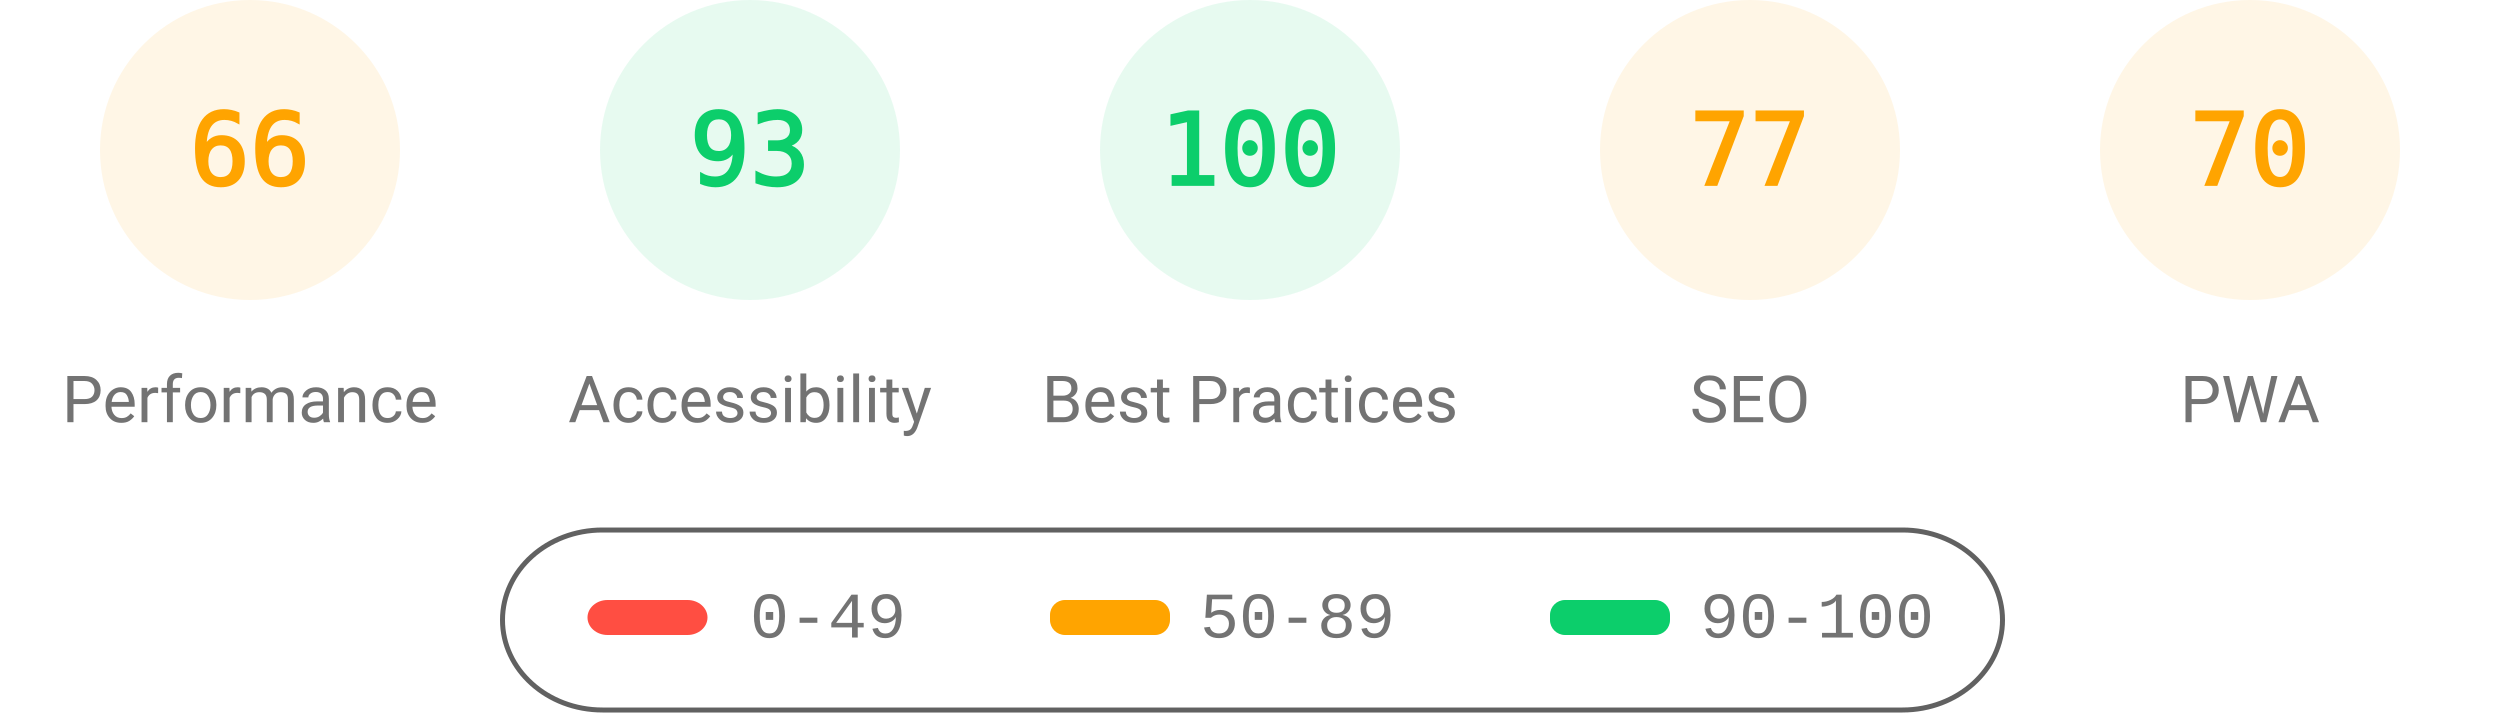
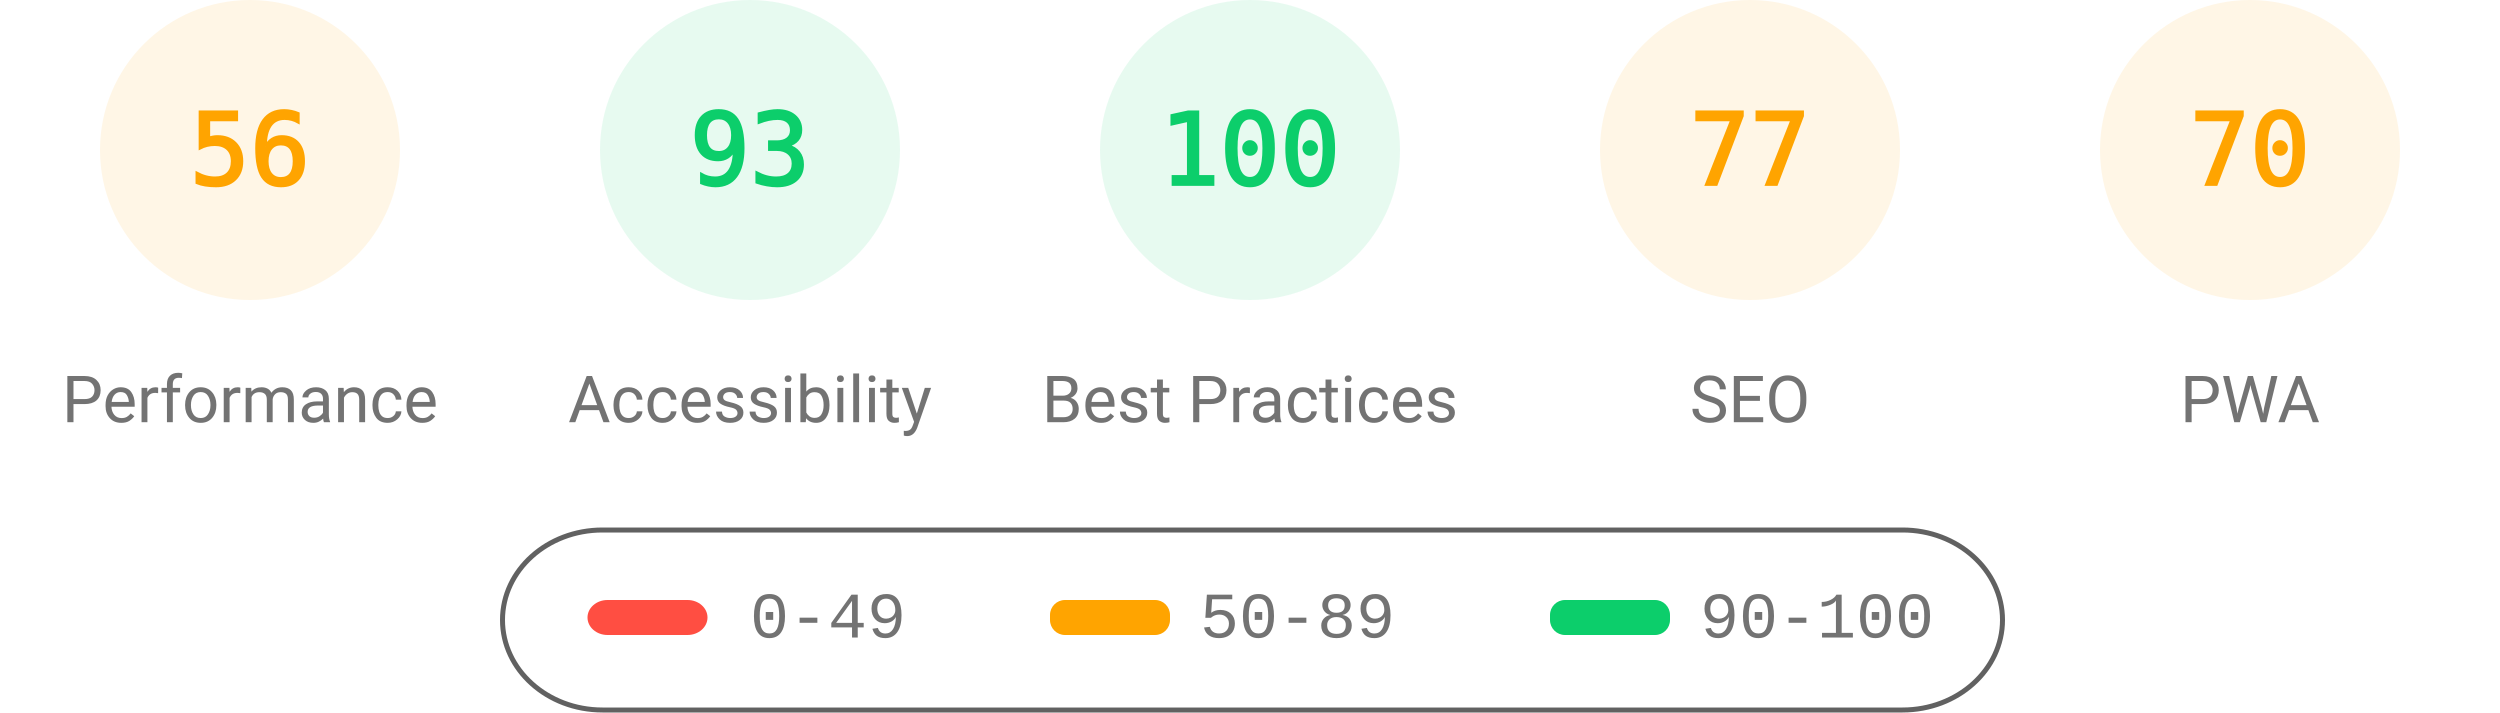
<svg xmlns="http://www.w3.org/2000/svg" fill="none" width="1000" height="285">
  <style>.gauge-base{opacity:.1}.gauge-arc{fill:none;animation-delay:250ms;stroke-linecap:round;transform:rotate(-90deg);transform-origin:100px 60px;animation:load-gauge 1s ease forwards}.guage-text{font-size:40px;font-family:monospace;text-align:center}.guage-red{color:#ff4e42;fill:#ff4e42;stroke:#ff4e42}.guage-orange{color:#ffa400;fill:#ffa400;stroke:#ffa400}.guage-green{color:#0cce6b;fill:#0cce6b;stroke:#0cce6b}.guage-undefined{color:#5c5c5c;fill:#5c5c5c;stroke:#5c5c5c}.guage-title{color:#737373;fill:#737373;stroke:none;font-size:26px;line-height:26px;font-family:Roboto,Halvetica,Arial,sans-serif}@keyframes load-gauge{from{stroke-dasharray:0 352.858}}</style>
  <svg class="guage-div guage-perf guage-orange" viewBox="0 0 200 200" width="200" height="200">
    <circle class="gauge-base" r="56" cx="100" cy="60" stroke-width="8" />
-     <circle class="gauge-arc guage-arc-1" r="56" cx="100" cy="60" stroke-width="8" style="stroke-dasharray:232.226,351.858" />
-     <text class="guage-text" x="100" y="60" alignment-baseline="central" dominant-baseline="central" text-anchor="middle">66</text>
+     <circle class="gauge-arc guage-arc-1" r="56" cx="100" cy="60" stroke-width="8" style="stroke-dasharray:197.04,351.858" />
+     <text class="guage-text" x="100" y="60" alignment-baseline="central" dominant-baseline="central" text-anchor="middle">56</text>
    <text class="guage-title" x="100" y="160" alignment-baseline="central" dominant-baseline="central" text-anchor="middle">Performance</text>
  </svg>
  <svg class="guage-div guage-acc guage-green" viewBox="0 0 200 200" width="200" height="200" x="200">
    <circle class="gauge-base" r="56" cx="100" cy="60" stroke-width="8" />
    <circle class="gauge-arc guage-arc-2" r="56" cx="100" cy="60" stroke-width="8" style="stroke-dasharray:327.228,351.858" />
    <text class="guage-text" x="100" y="60" alignment-baseline="central" dominant-baseline="central" text-anchor="middle">93</text>
    <text class="guage-title" x="100" y="160" alignment-baseline="central" dominant-baseline="central" text-anchor="middle">Accessibility</text>
  </svg>
  <svg class="guage-div guage-best guage-green" viewBox="0 0 200 200" width="200" height="200" x="400">
    <circle class="gauge-base" r="56" cx="100" cy="60" stroke-width="8" />
    <circle class="gauge-arc guage-arc-3" r="56" cx="100" cy="60" stroke-width="8" style="stroke-dasharray:351.858,351.858" />
    <text class="guage-text" x="100" y="60" alignment-baseline="central" dominant-baseline="central" text-anchor="middle">100</text>
    <text class="guage-title" x="100" y="160" alignment-baseline="central" dominant-baseline="central" text-anchor="middle">Best Practices</text>
  </svg>
  <svg class="guage-div guage-seo guage-orange" viewBox="0 0 200 200" width="200" height="200" x="600">
    <circle class="gauge-base" r="56" cx="100" cy="60" stroke-width="8" />
    <circle class="gauge-arc guage-arc-4" r="56" cx="100" cy="60" stroke-width="8" style="stroke-dasharray:270.931,351.858" />
    <text class="guage-text" x="100" y="60" alignment-baseline="central" dominant-baseline="central" text-anchor="middle">77</text>
    <text class="guage-title" x="100" y="160" alignment-baseline="central" dominant-baseline="central" text-anchor="middle">SEO</text>
  </svg>
  <svg class="guage-div guage-pwa guage-orange" viewBox="0 0 200 200" width="200" height="200" x="800">
    <circle class="gauge-base" r="56" cx="100" cy="60" stroke-width="8" />
    <circle class="gauge-arc guage-arc-4" r="56" cx="100" cy="60" stroke-width="8" style="stroke-dasharray:246.301,351.858" />
    <text class="guage-text" x="100" y="60" alignment-baseline="central" dominant-baseline="central" text-anchor="middle">70</text>
    <text class="guage-title" x="100" y="160" alignment-baseline="central" dominant-baseline="central" text-anchor="middle">PWA</text>
  </svg>
  <svg width="604" height="76" x="200" y="210">
    <path fill="none" id="canvas_background" d="M-1-1h604v80H-1z" />
    <rect fill-opacity="0" stroke="#616161" stroke-width="2" rx="40" id="svg_2" height="72" width="600" y="2" x="1" fill="#000" />
    <rect stroke="#000" rx="8" id="svg_3" height="14" width="48" y="30" x="35" stroke-opacity="null" stroke-width="0" fill="#ff4e42" />
    <rect stroke="#000" rx="6" id="svg_4" height="14" width="48" y="30" x="220" stroke-opacity="null" stroke-width="0" fill="#ffa400" />
    <rect stroke="#000" rx="6" id="svg_5" height="14" width="48" y="30" x="420" stroke-opacity="null" stroke-width="0" fill="#0cce6b" />
    <text xml:space="preserve" text-anchor="start" font-family="'Courier New', Courier, monospace" font-size="26" id="svg_6" y="45" x="100" stroke-opacity="null" stroke-width="0" stroke="#000" fill="#737373">0-49</text>
    <text xml:space="preserve" text-anchor="start" font-family="'Courier New', Courier, monospace" font-size="26" id="svg_7" y="45" x="280" stroke-opacity="null" stroke-width="0" stroke="#000" fill="#737373">50-89</text>
    <text xml:space="preserve" text-anchor="start" font-family="'Courier New', Courier, monospace" font-size="26" id="svg_8" y="45" x="480" stroke-opacity="null" stroke-width="0" stroke="#000" fill="#737373">90-100</text>
  </svg>
</svg>
